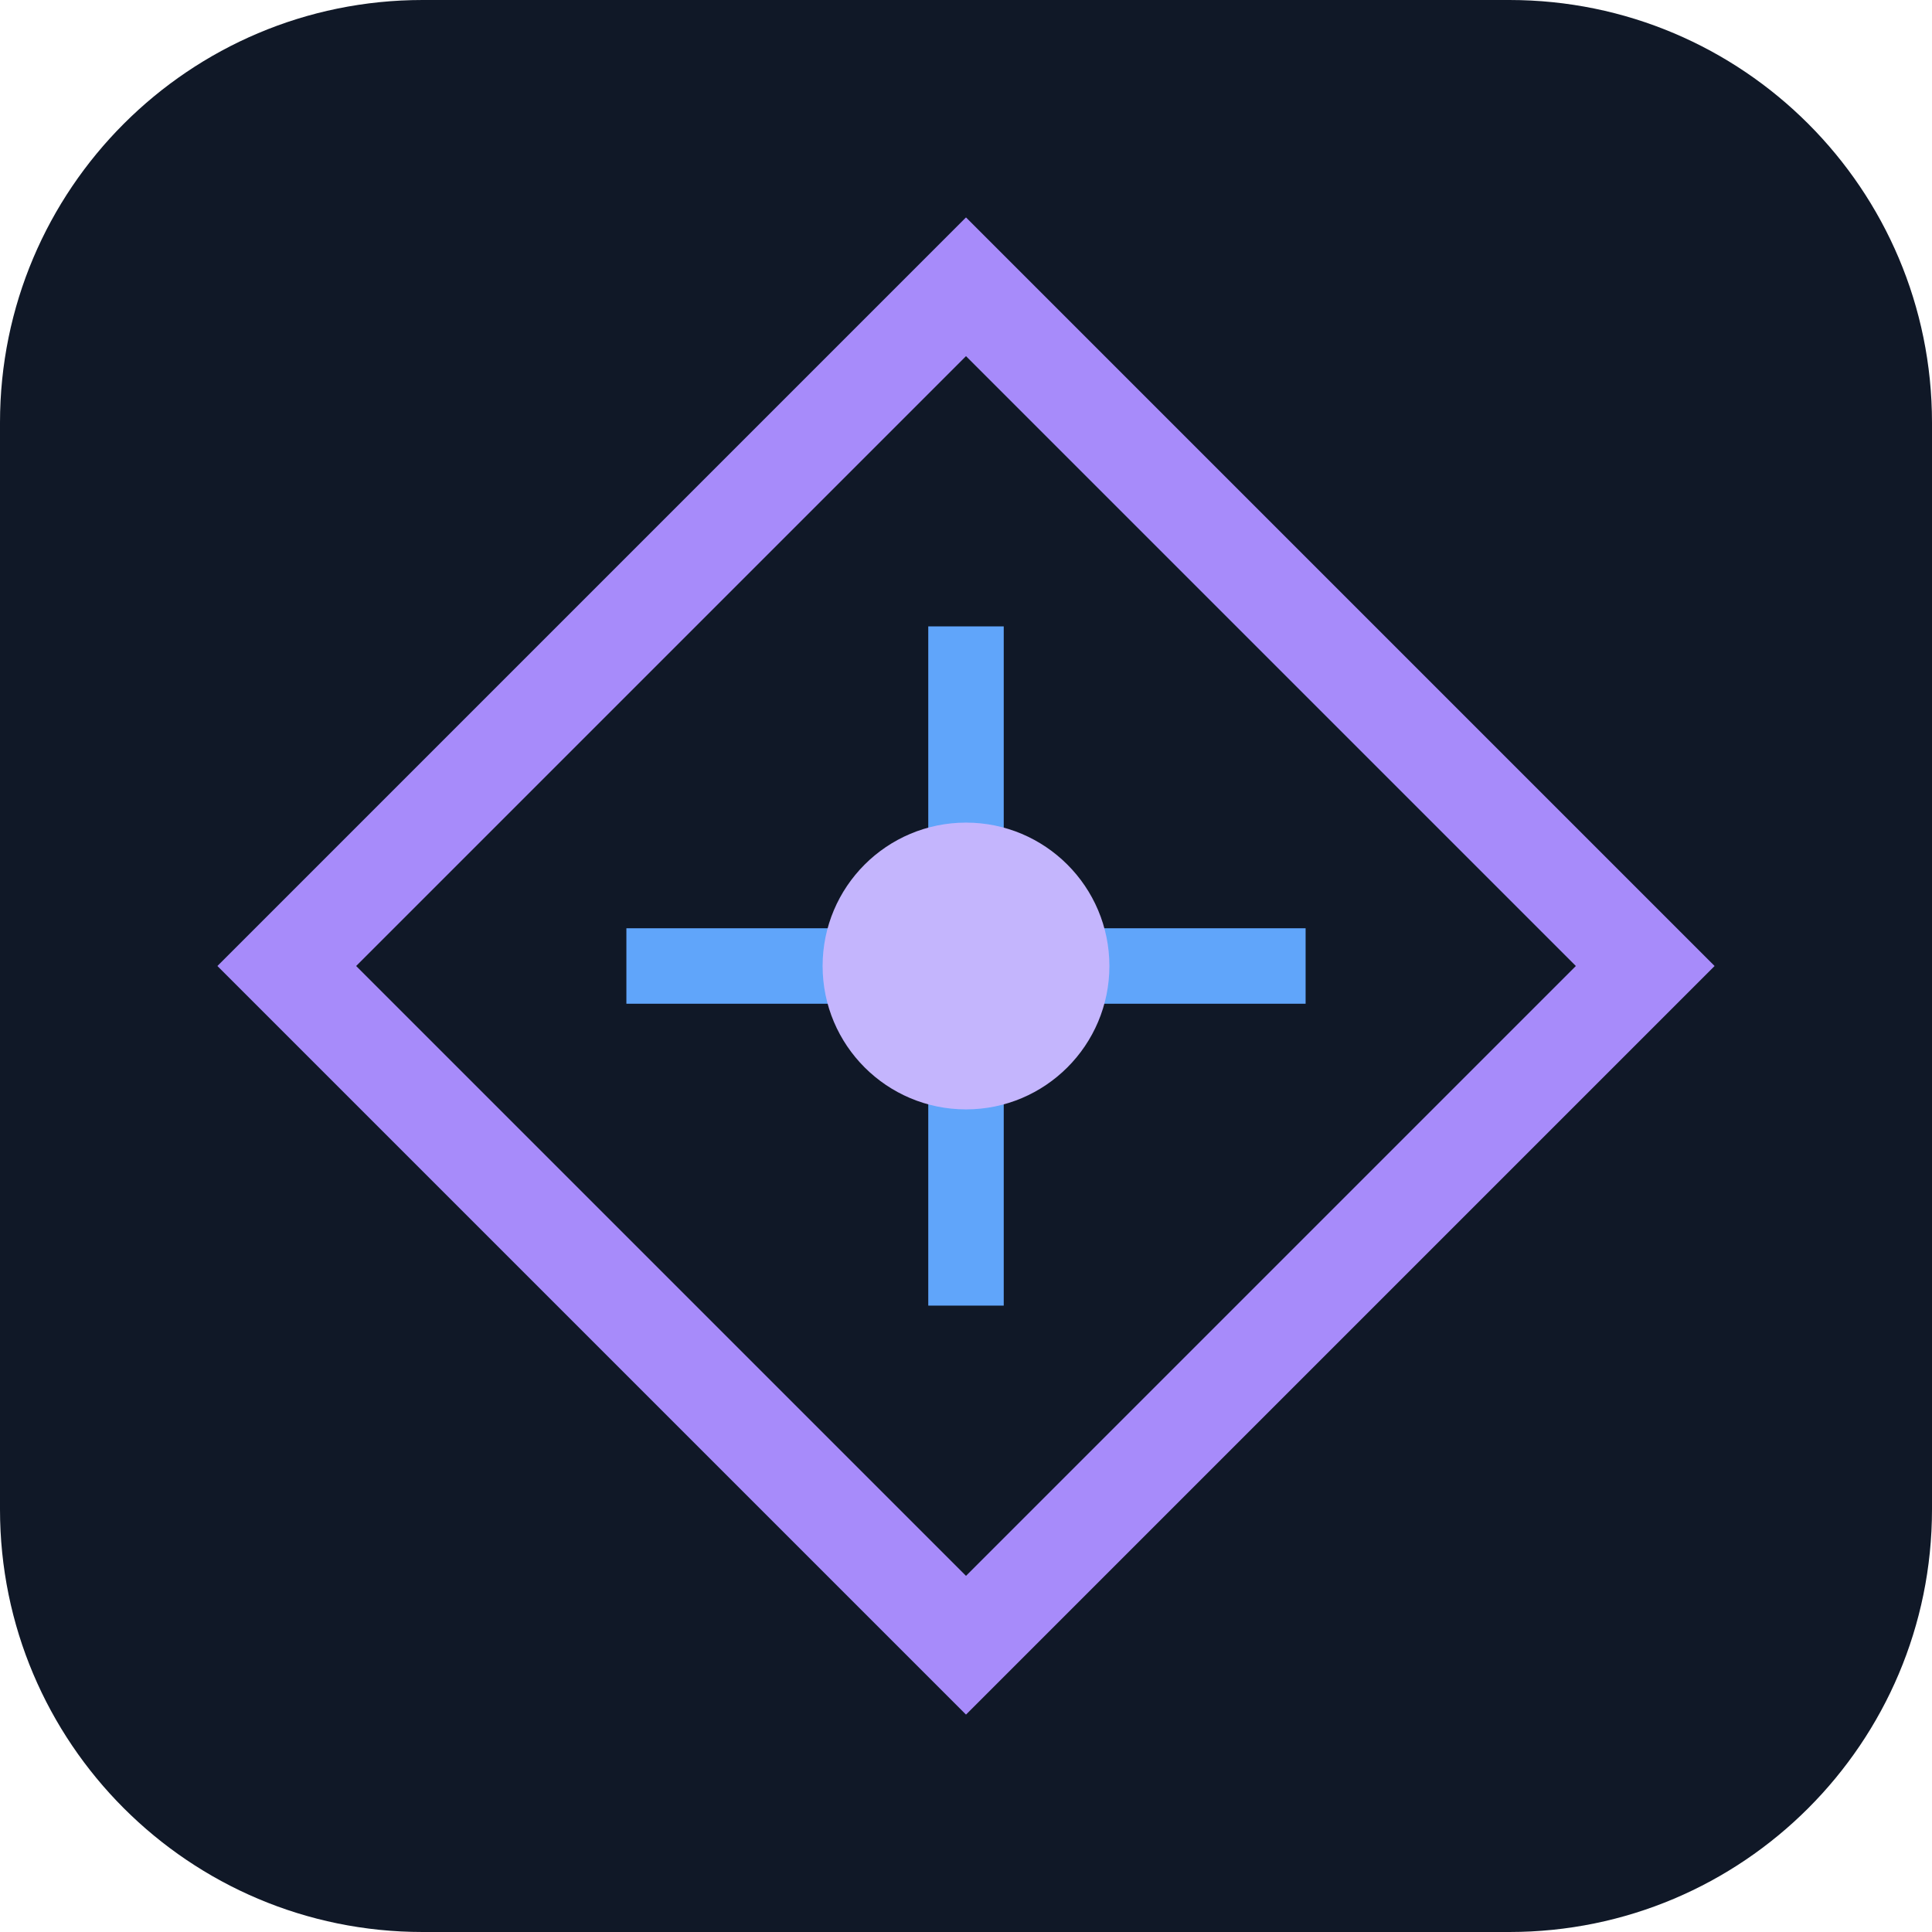
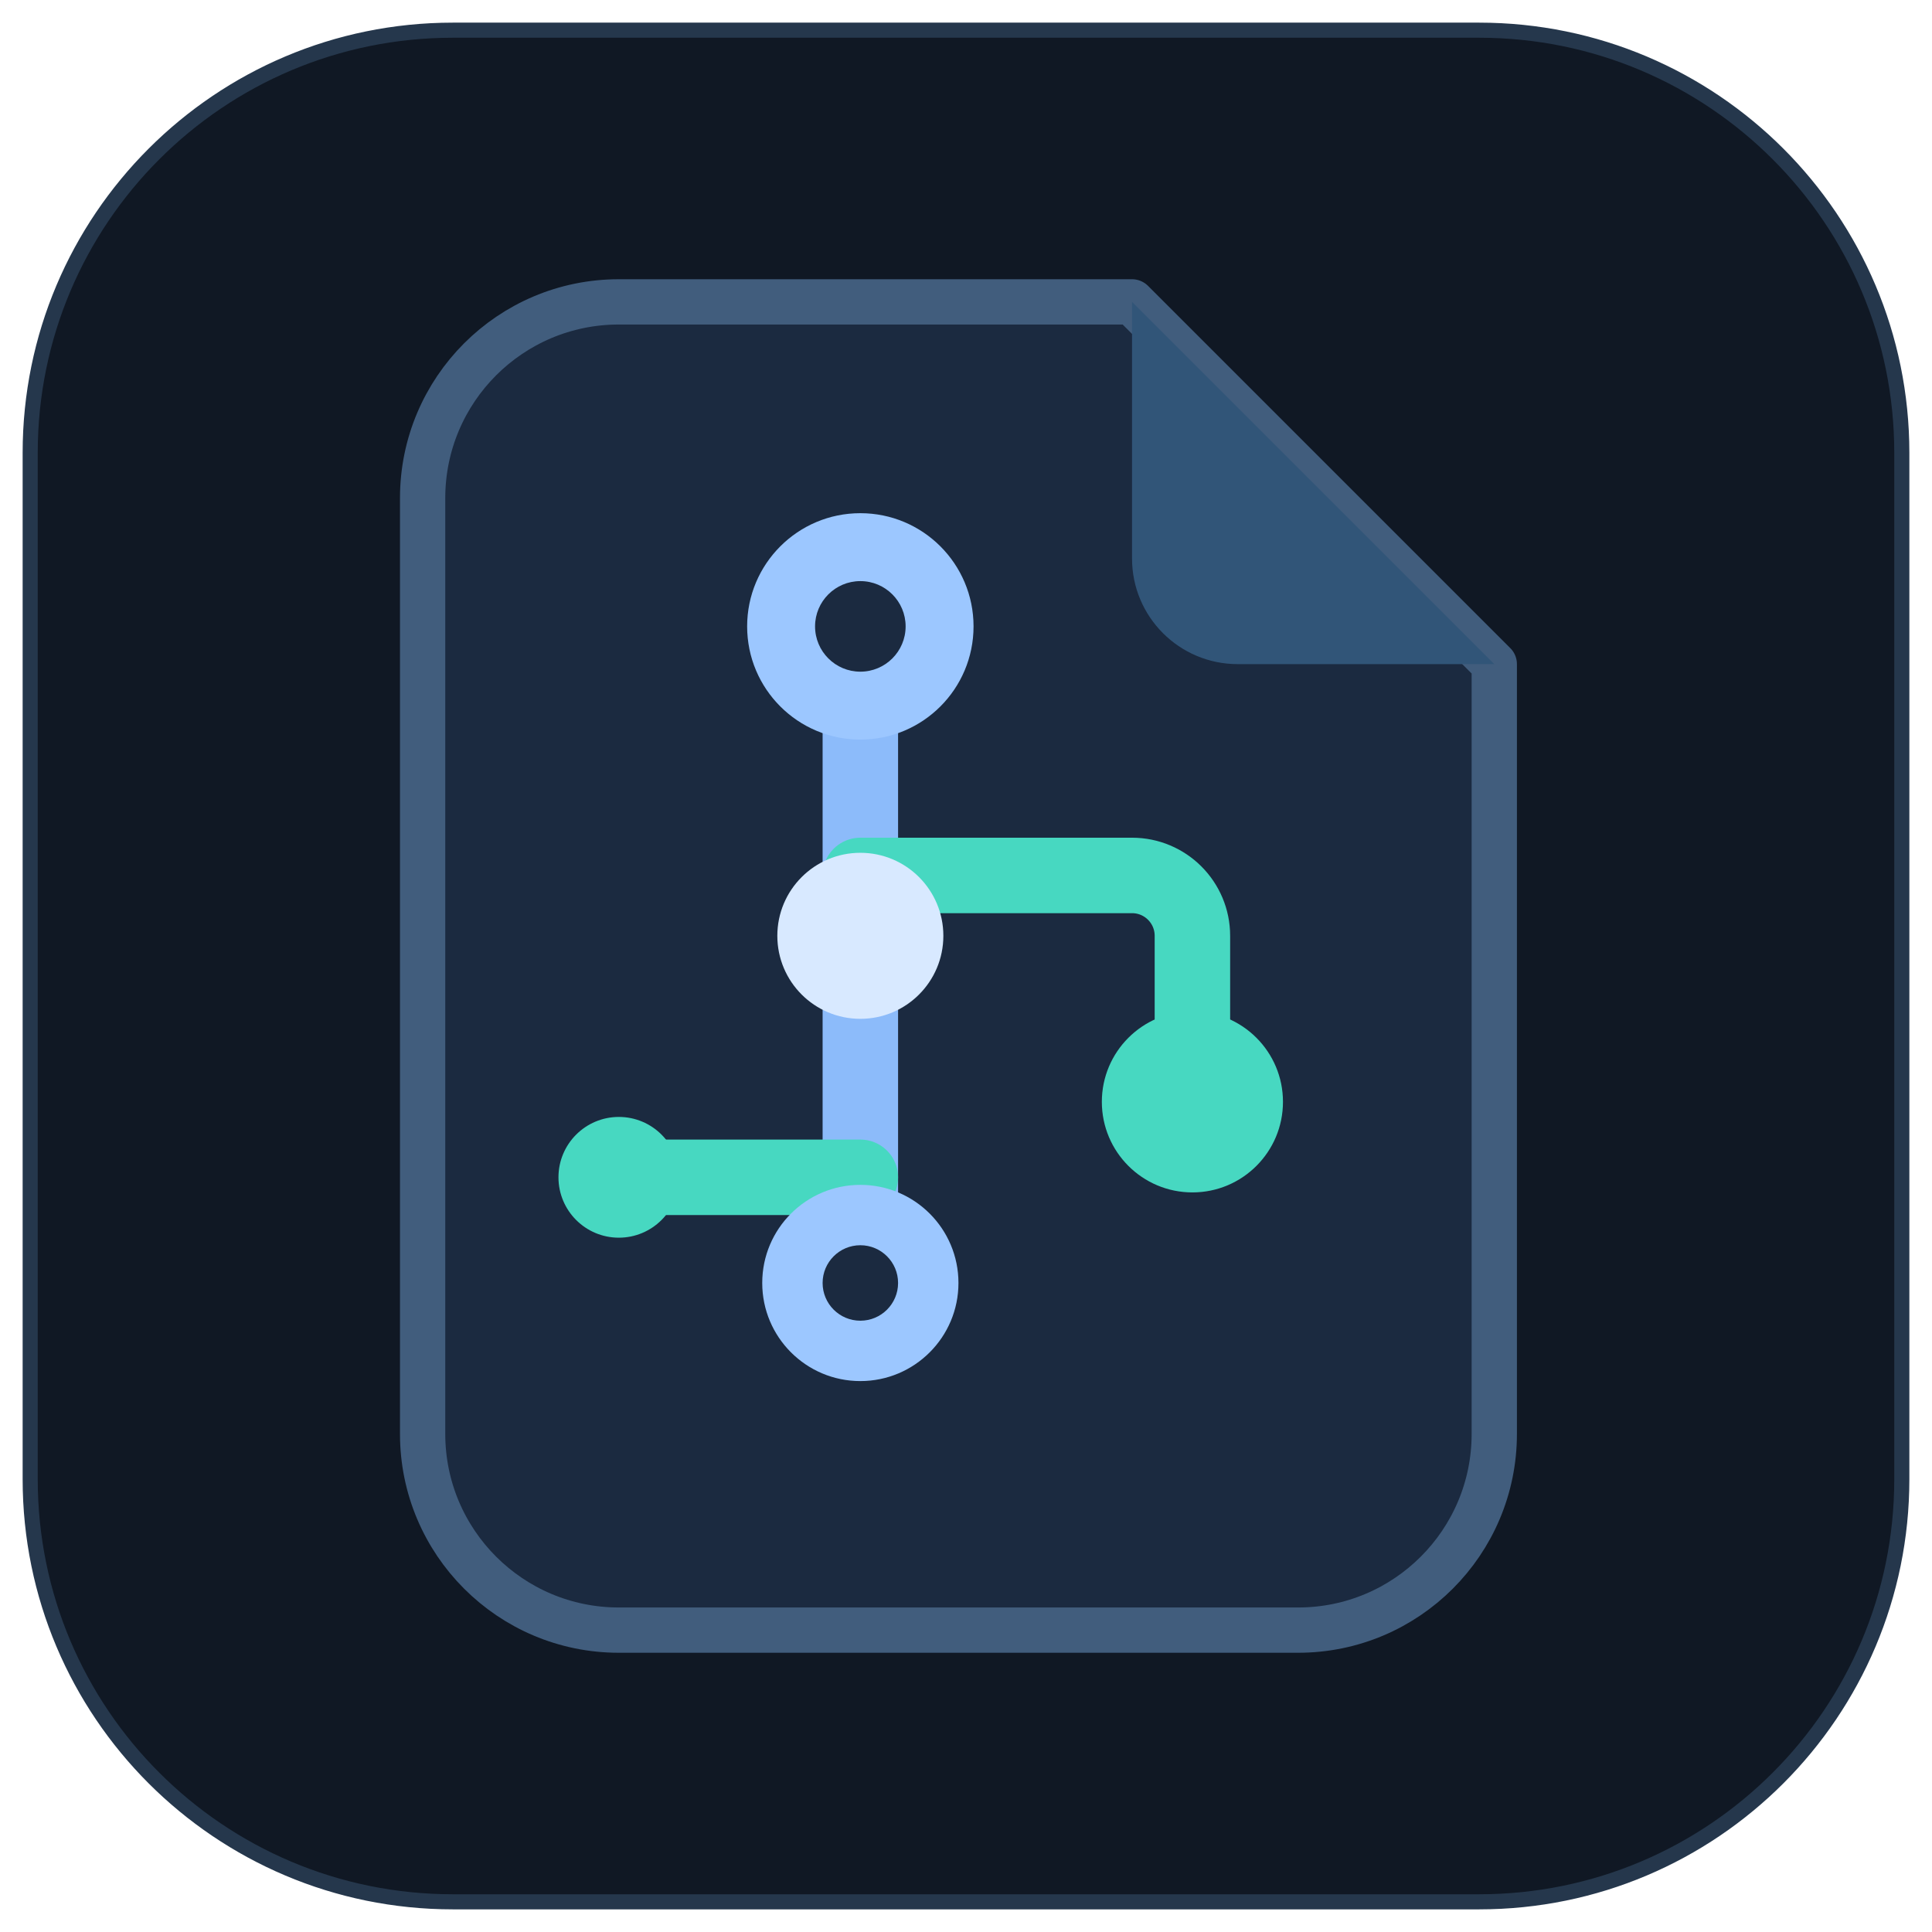
<svg xmlns="http://www.w3.org/2000/svg" width="512" height="512" viewBox="0 0 512 512">
-   <rect width="512" height="512" rx="112" fill="#101827" />
-   <path d="M256 76L436 256 256 436 76 256Z" fill="none" stroke="#a78bfa" stroke-width="26" />
-   <path d="M166 256H346M256 166V346" stroke="#60a5fa" stroke-width="20" />
-   <circle cx="256" cy="256" r="38" fill="#c4b5fd" />
+   <rect x="8" y="8" width="496" height="496" rx="112" fill="#101824" stroke="#25374c" stroke-width="4" />
+   <path d="M164 80h136l96 96v204a52 52 0 0 1-52 52H164a52 52 0 0 1-52-52V132a52 52 0 0 1 52-52Z" fill="#1b2a40" stroke="#415d7d" stroke-width="12" stroke-linejoin="round" />
+   <path d="M300 80v68a28 28 0 0 0 28 28h68Z" fill="#315578" />
+   <g fill="none" stroke-linecap="round" stroke-linejoin="round" stroke-width="20">
+     <path d="M228 166v174" stroke="#8cbbfa" />
+     <path d="M228 232h72a16 16 0 0 1 16 16v44M228 312h-64" stroke="#47d8c1" />
+   </g>
+   <circle cx="228" cy="166" r="30" fill="#9cc7ff" />
+   <circle cx="228" cy="166" r="12" fill="#1b2a40" />
+   <circle cx="228" cy="248" r="22" fill="#d8e9ff" />
+   <circle cx="228" cy="340" r="26" fill="#9cc7ff" />
+   <circle cx="228" cy="340" r="10" fill="#1b2a40" />
+   <circle cx="316" cy="292" r="24" fill="#47d8c1" />
+   <circle cx="164" cy="312" r="16" fill="#47d8c1" />
</svg>
